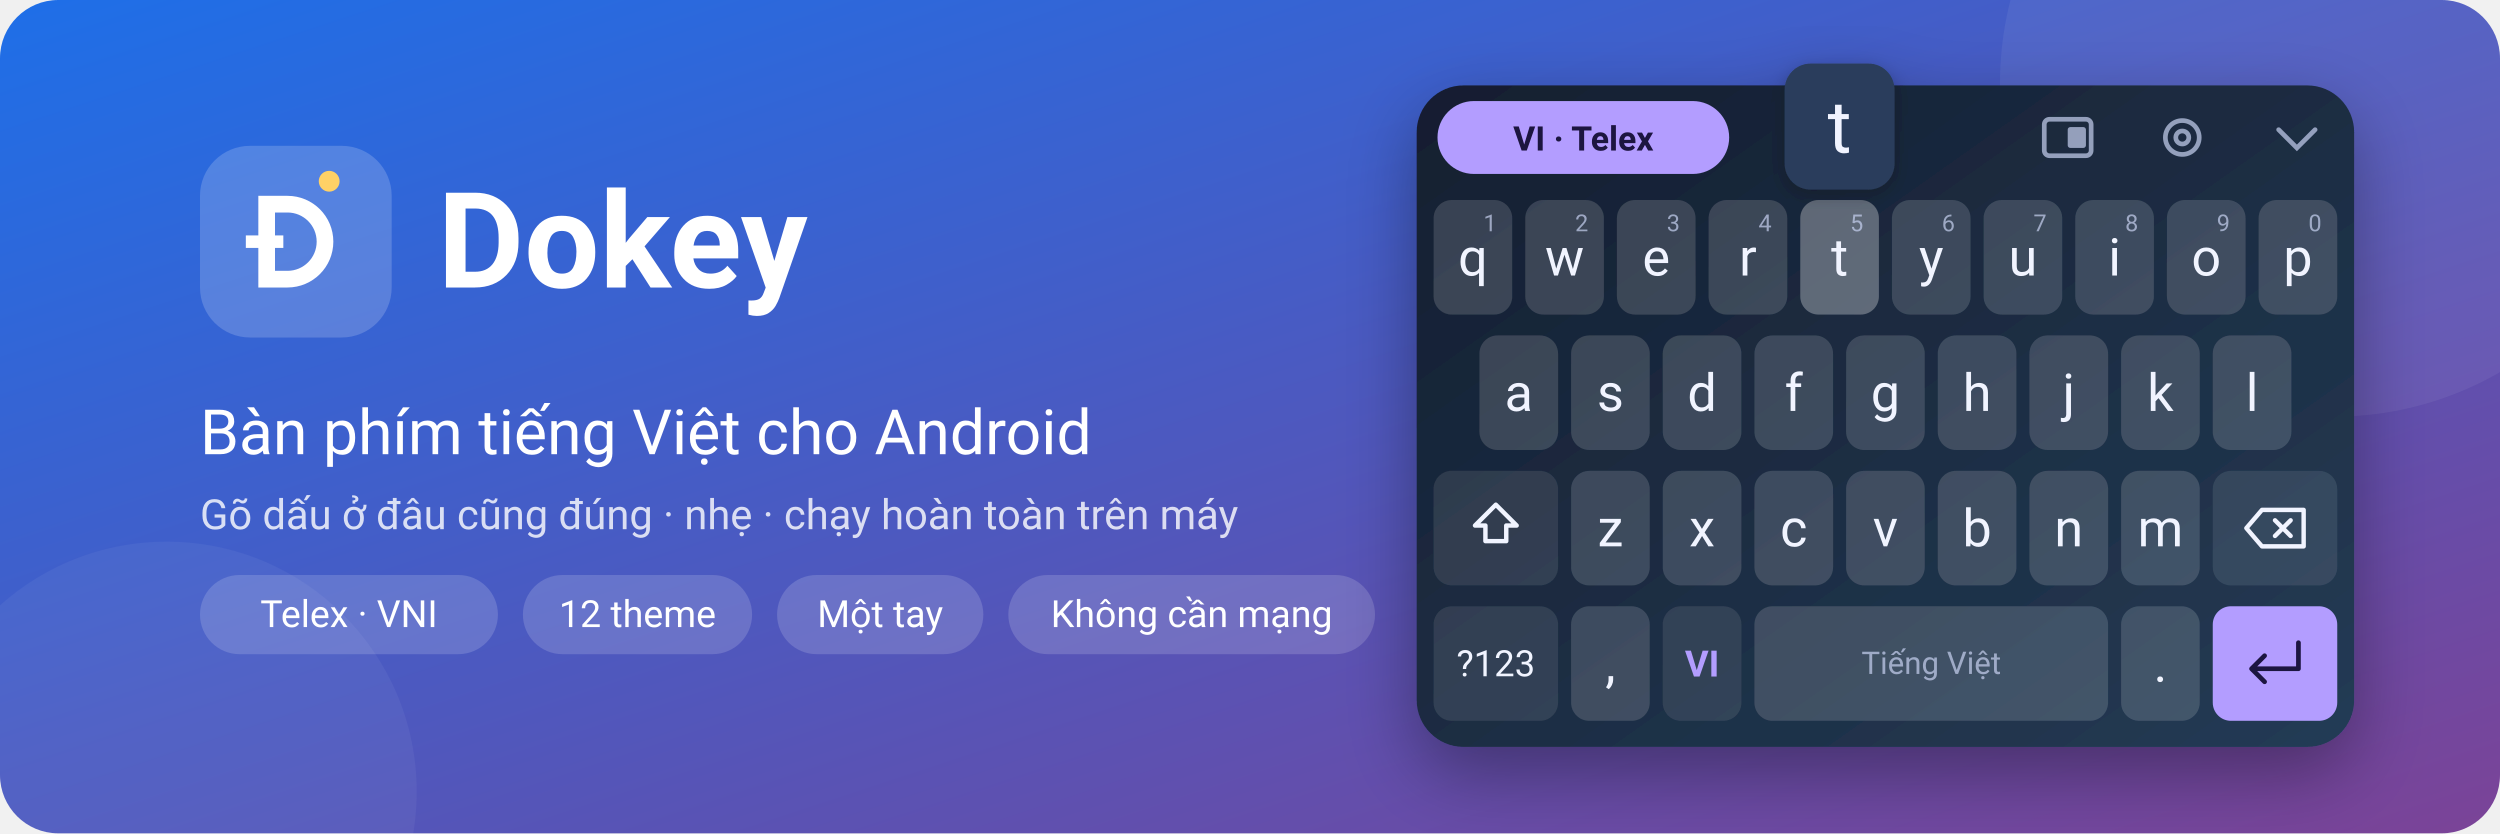
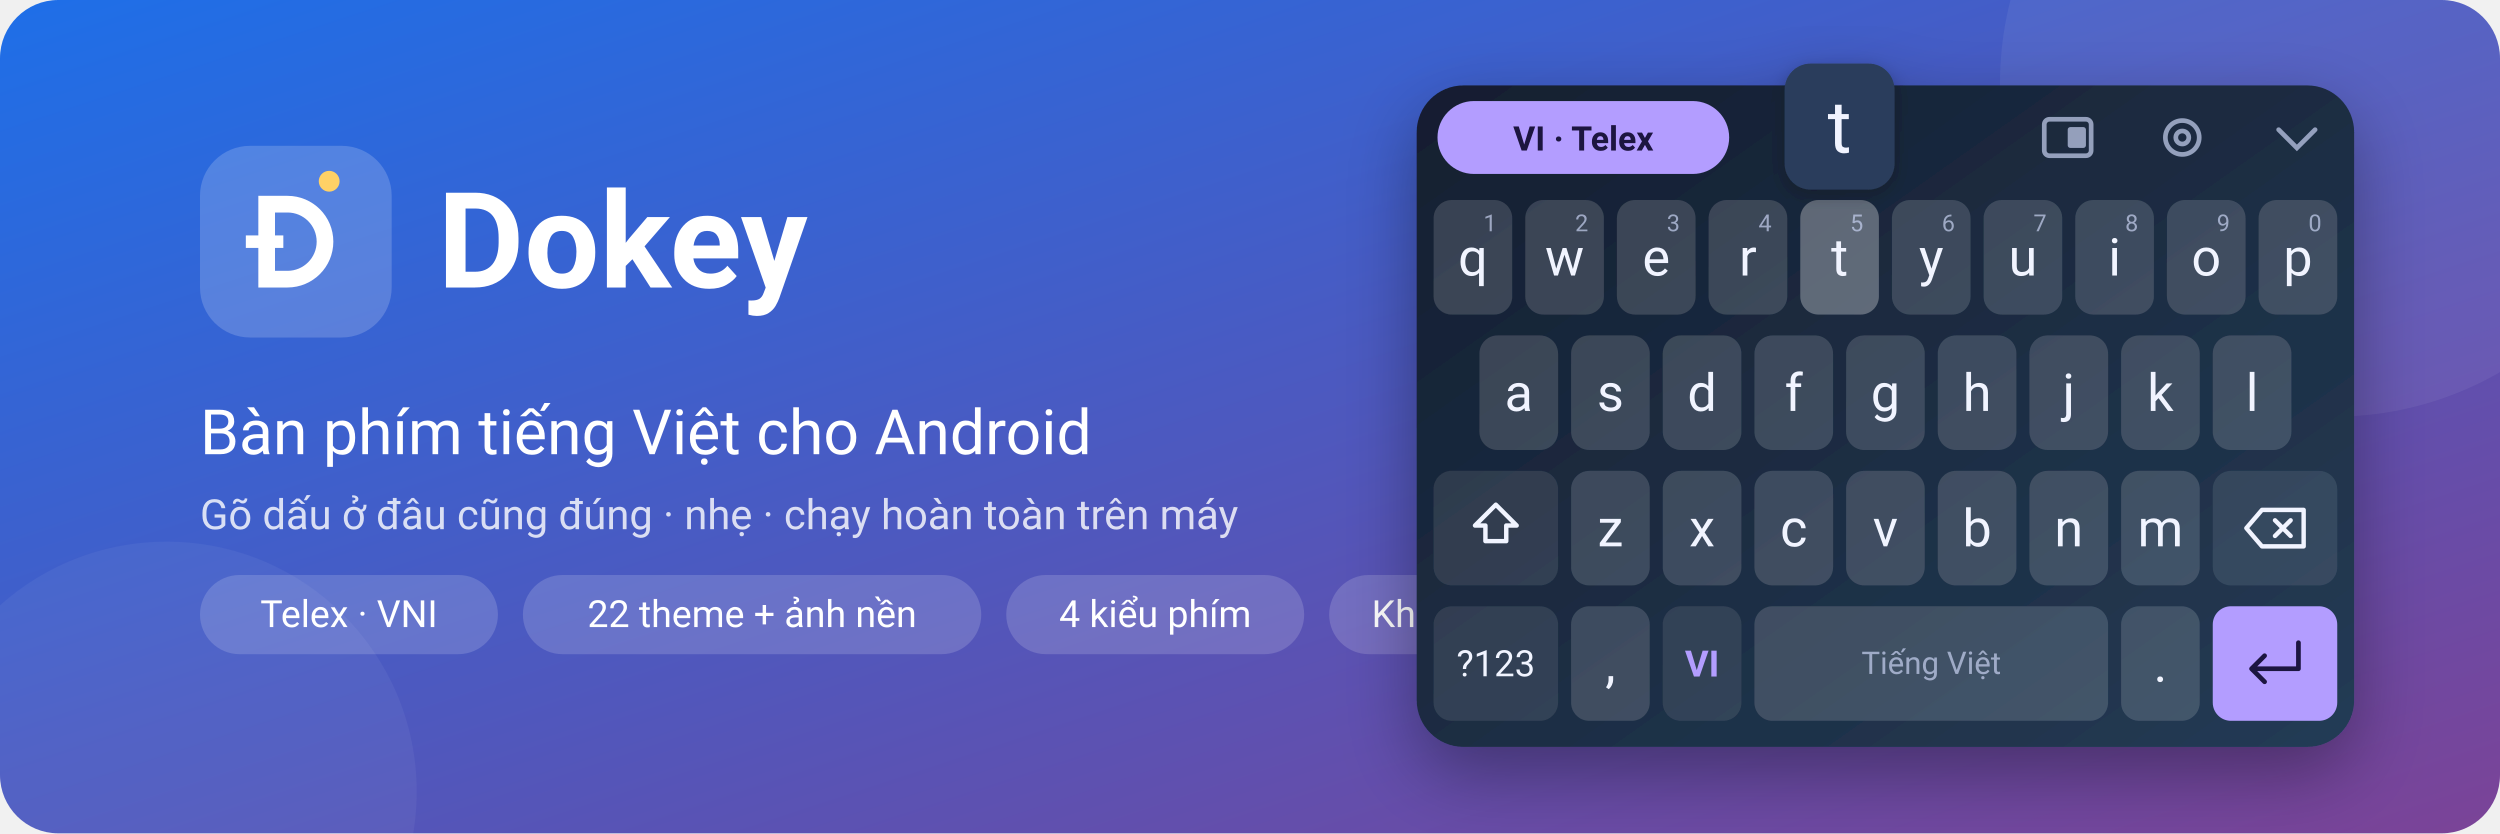
<svg xmlns="http://www.w3.org/2000/svg" viewBox="0 0 1200 400" width="1200" height="400" font-family="Roboto, Segoe UI, Helvetica, Arial, sans-serif">
  <defs>
    <linearGradient id="hero" x1="0" y1="0" x2="1" y2="1">
      <stop offset="0" stop-color="#1E6FE8" />
      <stop offset="1" stop-color="#7B4397" />
    </linearGradient>
    <linearGradient id="bg" x1="0" y1="0" x2="1" y2="1">
      <stop offset="0" stop-color="#141E30" />
      <stop offset="1" stop-color="#243B55" />
    </linearGradient>
    <filter id="sh" x="-30%" y="-30%" width="160%" height="160%">
      <feDropShadow dx="0" dy="2" stdDeviation="3" flood-opacity="0.25" />
    </filter>
    <filter id="card" x="-10%" y="-10%" width="120%" height="130%">
      <feDropShadow dx="0" dy="10" stdDeviation="14" flood-opacity="0.35" />
    </filter>
  </defs>
  <rect width="1200" height="400" rx="28" fill="url(#hero)" />
  <circle cx="1120" cy="40" r="160" fill="#FFFFFF" fill-opacity="0.06" />
  <circle cx="80" cy="380" r="120" fill="#FFFFFF" fill-opacity="0.05" />
  <g transform="translate(96,70)">
    <rect width="92" height="92" rx="24" fill="#FFFFFF" fill-opacity="0.18" />
    <g transform="translate(-8,-8) scale(1)">
      <path fill="#FFFFFF" fill-rule="evenodd" d="M36,32 h14 a22,22 0 0 1 0,44 h-14 z M44,40 v28 h6 a14,14 0 0 0 0,-28 z" />
      <path fill="#FFFFFF" d="M30,51 h18 v6 h-18 z" />
      <path fill="#FFD166" d="M70,30 a5,5 0 1 1 0.01,0 z" />
    </g>
  </g>
  <text x="210" y="138" font-size="64" font-weight="700" fill="#FFFFFF">Dokey</text>
  <text x="96" y="218" font-size="30" fill="#FFFFFF">Bàn phím tiếng Việt cho Android</text>
  <text x="96" y="254" font-size="20" fill="#FFFFFF" fill-opacity="0.8">Gõ dấu ở đâu cũng đúng · nhẹ · chạy hoàn toàn trên máy</text>
  <rect x="96" y="276" width="143" height="38" rx="19" fill="#FFFFFF" fill-opacity="0.16" />
  <text x="167.5" y="301" text-anchor="middle" font-size="18" fill="#FFFFFF">Telex · VNI</text>
-   <rect x="251" y="276" width="110" height="38" rx="19" fill="#FFFFFF" fill-opacity="0.16" />
-   <text x="306.0" y="301" text-anchor="middle" font-size="18" fill="#FFFFFF">12 theme</text>
-   <rect x="373" y="276" width="99" height="38" rx="19" fill="#FFFFFF" fill-opacity="0.16" />
-   <text x="422.5" y="301" text-anchor="middle" font-size="18" fill="#FFFFFF">Một tay</text>
-   <rect x="484" y="276" width="176" height="38" rx="19" fill="#FFFFFF" fill-opacity="0.16" />
-   <text x="572.0" y="301" text-anchor="middle" font-size="18" fill="#FFFFFF">Không cần mạng</text>
+   <rect x="251" y="276" width="220" height="38" rx="19" fill="#FFFFFF" fill-opacity="0.16" />
+   <text x="361.0" y="301" text-anchor="middle" font-size="18" fill="#FFFFFF">22 theme + ảnh nền</text>
+   <rect x="483" y="276" width="143" height="38" rx="19" fill="#FFFFFF" fill-opacity="0.16" />
+   <text x="554.5" y="301" text-anchor="middle" font-size="18" fill="#FFFFFF">4 kiểu phím</text>
+   <rect x="638" y="276" width="176" height="38" rx="19" fill="#FFFFFF" fill-opacity="0.16" />
+   <text x="726.0" y="301" text-anchor="middle" font-size="18" fill="#FFFFFF">Không cần mạng</text>
  <g transform="translate(680,41) scale(1.25)" filter="url(#card)">
    <rect width="360" height="254" rx="18" fill="url(#bg)" />
    <rect x="8" y="6" width="112" height="28" rx="14" fill="#B39DFF" />
    <text x="64" y="25" text-anchor="middle" font-size="13" font-weight="700" fill="#1C1240">VI · Telex</text>
    <path d="M331,17 l7,7 l7,-7" fill="none" stroke-width="1.8" stroke-linecap="round" stroke="#C7D2F0" stroke-opacity="0.702" />
    <circle cx="294" cy="20" r="6.5" fill="none" stroke-width="1.8" stroke="#C7D2F0" stroke-opacity="0.702" />
    <circle cx="294" cy="20" r="2.5" fill="none" stroke-width="1.8" stroke="#C7D2F0" stroke-opacity="0.702" />
    <rect x="241" y="13" width="18" height="14" rx="2" fill="none" stroke-width="1.8" stroke="#C7D2F0" stroke-opacity="0.702" />
    <rect x="250" y="16" width="7" height="8" rx="1" fill="#C7D2F0" fill-opacity="0.702" />
    <rect x="6.5" y="44.0" width="30.2" height="44" rx="7" fill="#FFFFFF" fill-opacity="0.149" />
    <text x="21.6" y="73.0" text-anchor="middle" font-size="20" fill="#F1F4FF">q</text>
    <text x="30.7" y="56.0" text-anchor="end" font-size="9" fill="#C7D2F0" fill-opacity="0.702">1</text>
    <rect x="41.7" y="44.0" width="30.2" height="44" rx="7" fill="#FFFFFF" fill-opacity="0.149" />
    <text x="56.8" y="73.0" text-anchor="middle" font-size="20" fill="#F1F4FF">w</text>
    <text x="65.9" y="56.0" text-anchor="end" font-size="9" fill="#C7D2F0" fill-opacity="0.702">2</text>
    <rect x="76.9" y="44.0" width="30.2" height="44" rx="7" fill="#FFFFFF" fill-opacity="0.149" />
    <text x="92.0" y="73.0" text-anchor="middle" font-size="20" fill="#F1F4FF">e</text>
    <text x="101.1" y="56.0" text-anchor="end" font-size="9" fill="#C7D2F0" fill-opacity="0.702">3</text>
    <rect x="112.1" y="44.0" width="30.2" height="44" rx="7" fill="#FFFFFF" fill-opacity="0.149" />
    <text x="127.2" y="73.0" text-anchor="middle" font-size="20" fill="#F1F4FF">r</text>
    <text x="136.3" y="56.0" text-anchor="end" font-size="9" fill="#C7D2F0" fill-opacity="0.702">4</text>
    <rect x="147.3" y="44.0" width="30.2" height="44" rx="7" fill="#FFFFFF" fill-opacity="0.302" />
    <text x="162.4" y="73.0" text-anchor="middle" font-size="20" fill="#F1F4FF">t</text>
    <text x="171.5" y="56.0" text-anchor="end" font-size="9" fill="#C7D2F0" fill-opacity="0.702">5</text>
    <rect x="141.3" y="-8.4" width="42.2" height="48.4" rx="10" fill="#2C3E5C" filter="url(#sh)" />
    <text x="162.4" y="25.8" text-anchor="middle" font-size="28" fill="#F1F4FF">t</text>
    <rect x="182.5" y="44.0" width="30.2" height="44" rx="7" fill="#FFFFFF" fill-opacity="0.149" />
    <text x="197.6" y="73.0" text-anchor="middle" font-size="20" fill="#F1F4FF">y</text>
    <text x="206.7" y="56.0" text-anchor="end" font-size="9" fill="#C7D2F0" fill-opacity="0.702">6</text>
    <rect x="217.7" y="44.0" width="30.2" height="44" rx="7" fill="#FFFFFF" fill-opacity="0.149" />
    <text x="232.8" y="73.0" text-anchor="middle" font-size="20" fill="#F1F4FF">u</text>
    <text x="241.9" y="56.0" text-anchor="end" font-size="9" fill="#C7D2F0" fill-opacity="0.702">7</text>
    <rect x="252.9" y="44.0" width="30.2" height="44" rx="7" fill="#FFFFFF" fill-opacity="0.149" />
    <text x="268.0" y="73.0" text-anchor="middle" font-size="20" fill="#F1F4FF">i</text>
    <text x="277.1" y="56.0" text-anchor="end" font-size="9" fill="#C7D2F0" fill-opacity="0.702">8</text>
    <rect x="288.1" y="44.0" width="30.2" height="44" rx="7" fill="#FFFFFF" fill-opacity="0.149" />
    <text x="303.2" y="73.0" text-anchor="middle" font-size="20" fill="#F1F4FF">o</text>
    <text x="312.3" y="56.0" text-anchor="end" font-size="9" fill="#C7D2F0" fill-opacity="0.702">9</text>
    <rect x="323.3" y="44.0" width="30.2" height="44" rx="7" fill="#FFFFFF" fill-opacity="0.149" />
    <text x="338.4" y="73.0" text-anchor="middle" font-size="20" fill="#F1F4FF">p</text>
    <text x="347.5" y="56.0" text-anchor="end" font-size="9" fill="#C7D2F0" fill-opacity="0.702">0</text>
    <rect x="24.1" y="96.0" width="30.2" height="44" rx="7" fill="#FFFFFF" fill-opacity="0.149" />
    <text x="39.2" y="125.0" text-anchor="middle" font-size="20" fill="#F1F4FF">a</text>
    <rect x="59.3" y="96.0" width="30.2" height="44" rx="7" fill="#FFFFFF" fill-opacity="0.149" />
    <text x="74.4" y="125.0" text-anchor="middle" font-size="20" fill="#F1F4FF">s</text>
    <rect x="94.5" y="96.0" width="30.2" height="44" rx="7" fill="#FFFFFF" fill-opacity="0.149" />
    <text x="109.6" y="125.0" text-anchor="middle" font-size="20" fill="#F1F4FF">d</text>
    <rect x="129.7" y="96.0" width="30.2" height="44" rx="7" fill="#FFFFFF" fill-opacity="0.149" />
    <text x="144.8" y="125.0" text-anchor="middle" font-size="20" fill="#F1F4FF">f</text>
    <rect x="164.9" y="96.0" width="30.2" height="44" rx="7" fill="#FFFFFF" fill-opacity="0.149" />
    <text x="180.0" y="125.0" text-anchor="middle" font-size="20" fill="#F1F4FF">g</text>
    <rect x="200.1" y="96.0" width="30.2" height="44" rx="7" fill="#FFFFFF" fill-opacity="0.149" />
    <text x="215.2" y="125.0" text-anchor="middle" font-size="20" fill="#F1F4FF">h</text>
    <rect x="235.3" y="96.0" width="30.2" height="44" rx="7" fill="#FFFFFF" fill-opacity="0.149" />
    <text x="250.4" y="125.0" text-anchor="middle" font-size="20" fill="#F1F4FF">j</text>
    <rect x="270.5" y="96.0" width="30.2" height="44" rx="7" fill="#FFFFFF" fill-opacity="0.149" />
    <text x="285.6" y="125.0" text-anchor="middle" font-size="20" fill="#F1F4FF">k</text>
    <rect x="305.7" y="96.0" width="30.2" height="44" rx="7" fill="#FFFFFF" fill-opacity="0.149" />
    <text x="320.8" y="125.0" text-anchor="middle" font-size="20" fill="#F1F4FF">l</text>
    <rect x="6.5" y="148.0" width="47.8" height="44" rx="7" fill="#FFFFFF" fill-opacity="0.094" />
    <path d="M30.4,161.0 l8,8 h-4 v6 h-8 v-6 h-4 z" fill="none" stroke-width="1.7" stroke-linejoin="round" stroke="#F1F4FF" />
    <rect x="59.3" y="148.0" width="30.2" height="44" rx="7" fill="#FFFFFF" fill-opacity="0.149" />
    <text x="74.4" y="177.0" text-anchor="middle" font-size="20" fill="#F1F4FF">z</text>
    <rect x="94.5" y="148.0" width="30.2" height="44" rx="7" fill="#FFFFFF" fill-opacity="0.149" />
    <text x="109.6" y="177.0" text-anchor="middle" font-size="20" fill="#F1F4FF">x</text>
    <rect x="129.7" y="148.0" width="30.2" height="44" rx="7" fill="#FFFFFF" fill-opacity="0.149" />
    <text x="144.8" y="177.0" text-anchor="middle" font-size="20" fill="#F1F4FF">c</text>
    <rect x="164.9" y="148.0" width="30.2" height="44" rx="7" fill="#FFFFFF" fill-opacity="0.149" />
    <text x="180.0" y="177.0" text-anchor="middle" font-size="20" fill="#F1F4FF">v</text>
    <rect x="200.1" y="148.0" width="30.2" height="44" rx="7" fill="#FFFFFF" fill-opacity="0.149" />
    <text x="215.2" y="177.0" text-anchor="middle" font-size="20" fill="#F1F4FF">b</text>
    <rect x="235.3" y="148.0" width="30.2" height="44" rx="7" fill="#FFFFFF" fill-opacity="0.149" />
    <text x="250.4" y="177.0" text-anchor="middle" font-size="20" fill="#F1F4FF">n</text>
    <rect x="270.5" y="148.0" width="30.2" height="44" rx="7" fill="#FFFFFF" fill-opacity="0.149" />
    <text x="285.6" y="177.0" text-anchor="middle" font-size="20" fill="#F1F4FF">m</text>
    <rect x="305.7" y="148.0" width="47.8" height="44" rx="7" fill="#FFFFFF" fill-opacity="0.094" />
    <path d="M318.6,170.0 l6,-7 h16 v14 h-16 z M329.6,167.0 l6,6 M329.6,173.0 l6,-6" fill="none" stroke-width="1.7" stroke-linejoin="round" stroke-linecap="round" stroke="#F1F4FF" />
    <rect x="6.5" y="200.0" width="47.8" height="44" rx="7" fill="#FFFFFF" fill-opacity="0.094" />
    <text x="30.4" y="226.9" text-anchor="middle" font-size="14" fill="#F1F4FF">?123</text>
    <rect x="59.3" y="200.0" width="30.2" height="44" rx="7" fill="#FFFFFF" fill-opacity="0.149" />
    <text x="74.4" y="229.0" text-anchor="middle" font-size="20" fill="#F1F4FF">,</text>
    <rect x="94.5" y="200.0" width="30.2" height="44" rx="7" fill="#FFFFFF" fill-opacity="0.094" />
    <text x="109.6" y="227.0" text-anchor="middle" font-size="14" font-weight="700" fill="#B39DFF">VI</text>
    <rect x="129.7" y="200.0" width="135.8" height="44" rx="7" fill="#FFFFFF" fill-opacity="0.149" />
    <text x="197.6" y="226.0" text-anchor="middle" font-size="12" fill="#C7D2F0" fill-opacity="0.702">Tiếng Việt</text>
    <rect x="270.5" y="200.0" width="30.2" height="44" rx="7" fill="#FFFFFF" fill-opacity="0.149" />
    <text x="285.6" y="229.0" text-anchor="middle" font-size="20" fill="#F1F4FF">.</text>
    <rect x="305.7" y="200.0" width="47.8" height="44" rx="7" fill="#B39DFF" />
    <path d="M338.6,214.0 v10 h-18 m5,-5 l-5,5 l5,5" fill="none" stroke-width="1.8" stroke-linejoin="round" stroke-linecap="round" stroke="#1C1240" />
  </g>
</svg>
